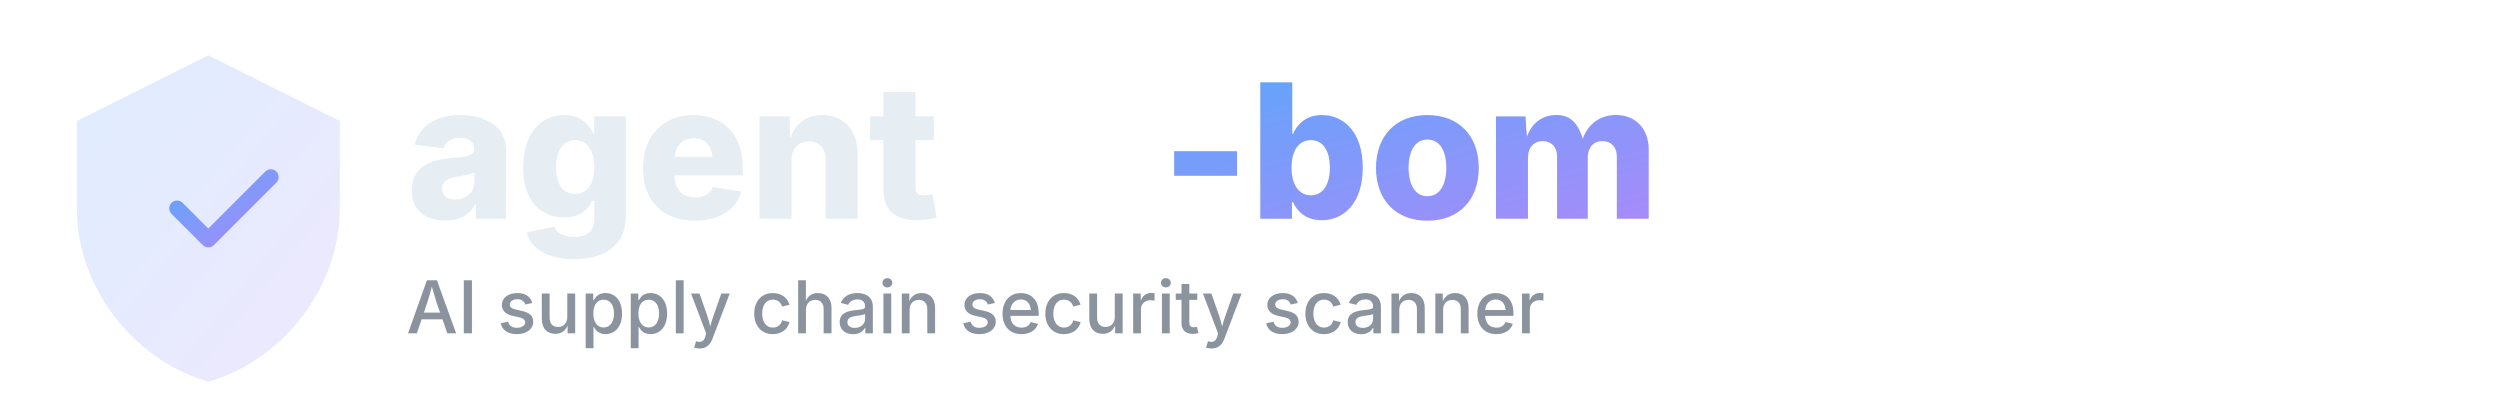
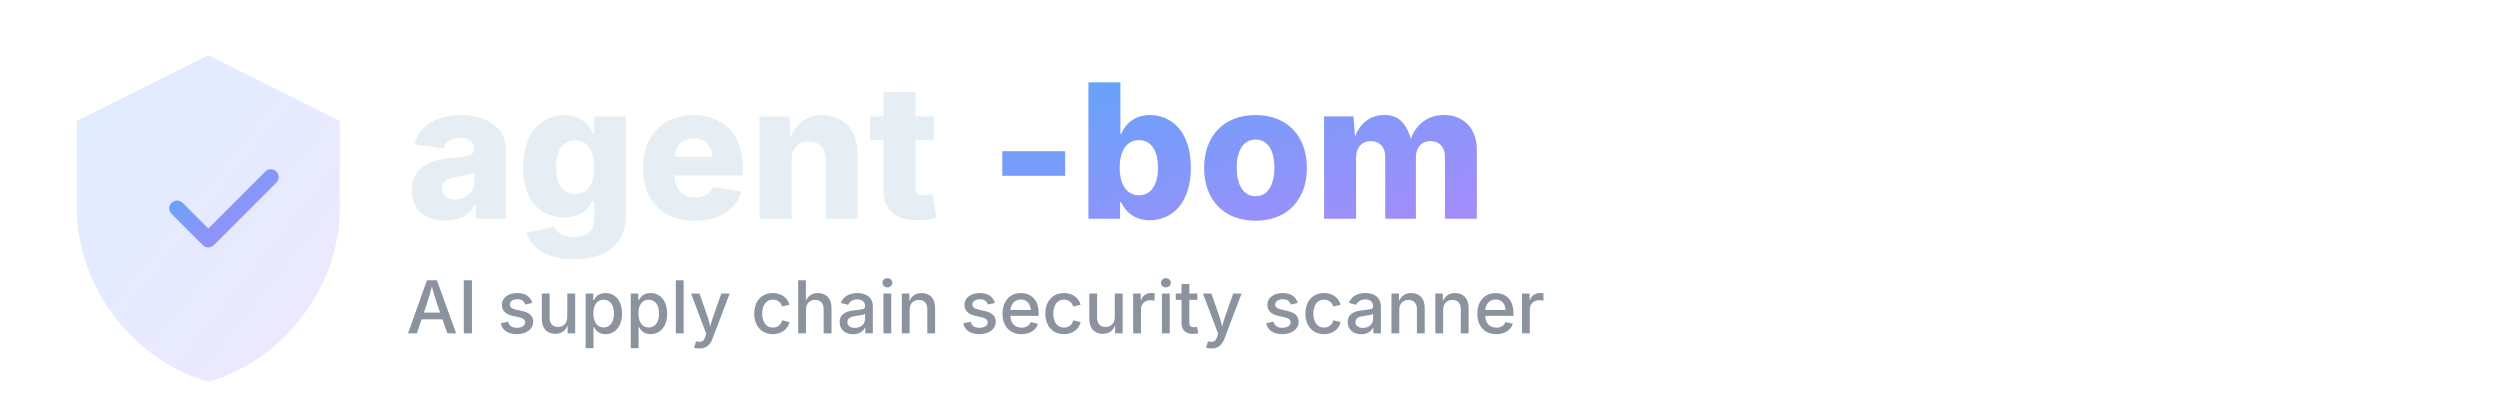
<svg xmlns="http://www.w3.org/2000/svg" viewBox="0 0 480 80" fill="none">
  <defs>
    <linearGradient id="logoGrad" x1="0" y1="0" x2="1" y2="1">
      <stop offset="0%" stop-color="#60a5fa" />
      <stop offset="100%" stop-color="#a78bfa" />
    </linearGradient>
  </defs>
  <g transform="translate(8, 8)">
    <path d="M32 4L8 16v16c0 14.4 10.24 27.84 24 32 13.76-4.16 24-17.6 24-32V16L32 4z" fill="url(#logoGrad)" opacity="0.2" stroke="url(#logoGrad)" stroke-width="2.5" />
    <path d="M26 32l6 6 12-12" stroke="url(#logoGrad)" stroke-width="3" stroke-linecap="round" stroke-linejoin="round" fill="none" />
  </g>
  <text x="78" y="42" font-family="system-ui, -apple-system, 'Segoe UI', sans-serif" font-size="36" font-weight="800" fill="#e6edf3">agent</text>
-   <text x="223" y="42" font-family="system-ui, -apple-system, 'Segoe UI', sans-serif" font-size="36" font-weight="800" fill="url(#logoGrad)">-bom</text>
+   <text x="190" y="42" font-family="system-ui, -apple-system, 'Segoe UI', sans-serif" font-size="36" font-weight="800" fill="url(#logoGrad)">-bom</text>
  <text x="78" y="64" font-family="system-ui, -apple-system, sans-serif" font-size="14" fill="#8b949e" font-weight="500">AI supply chain security scanner</text>
</svg>
